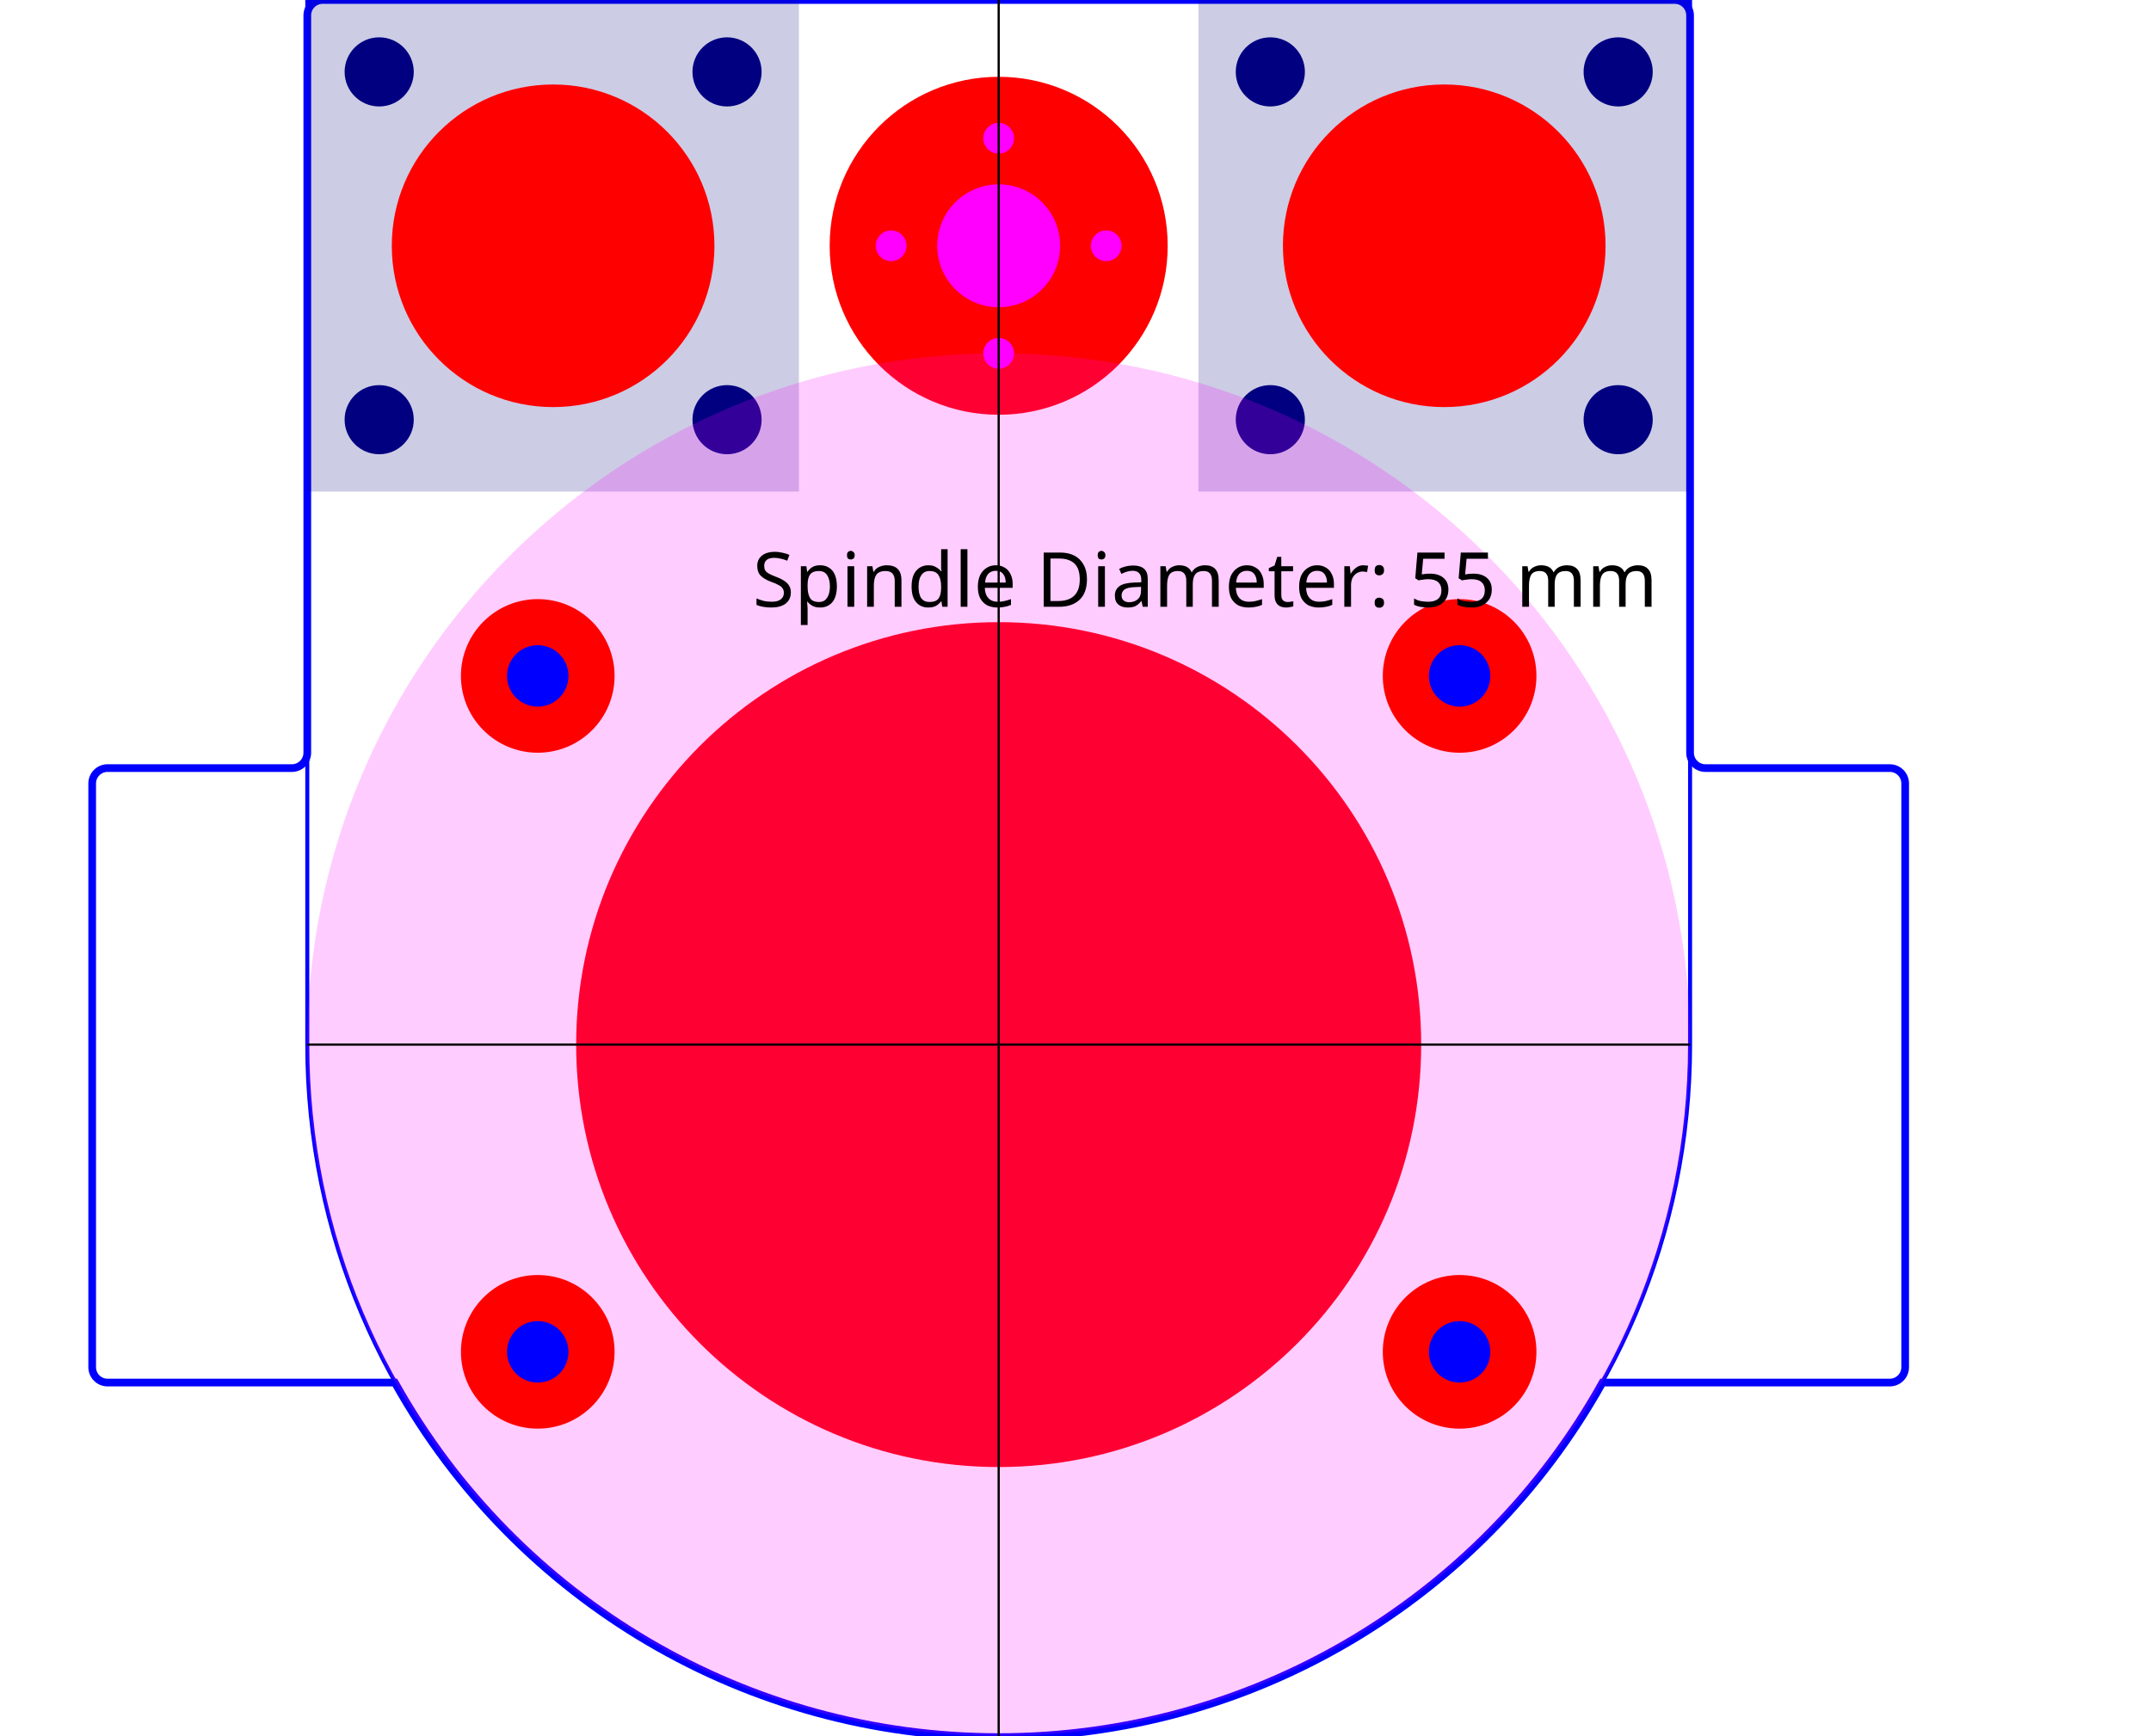
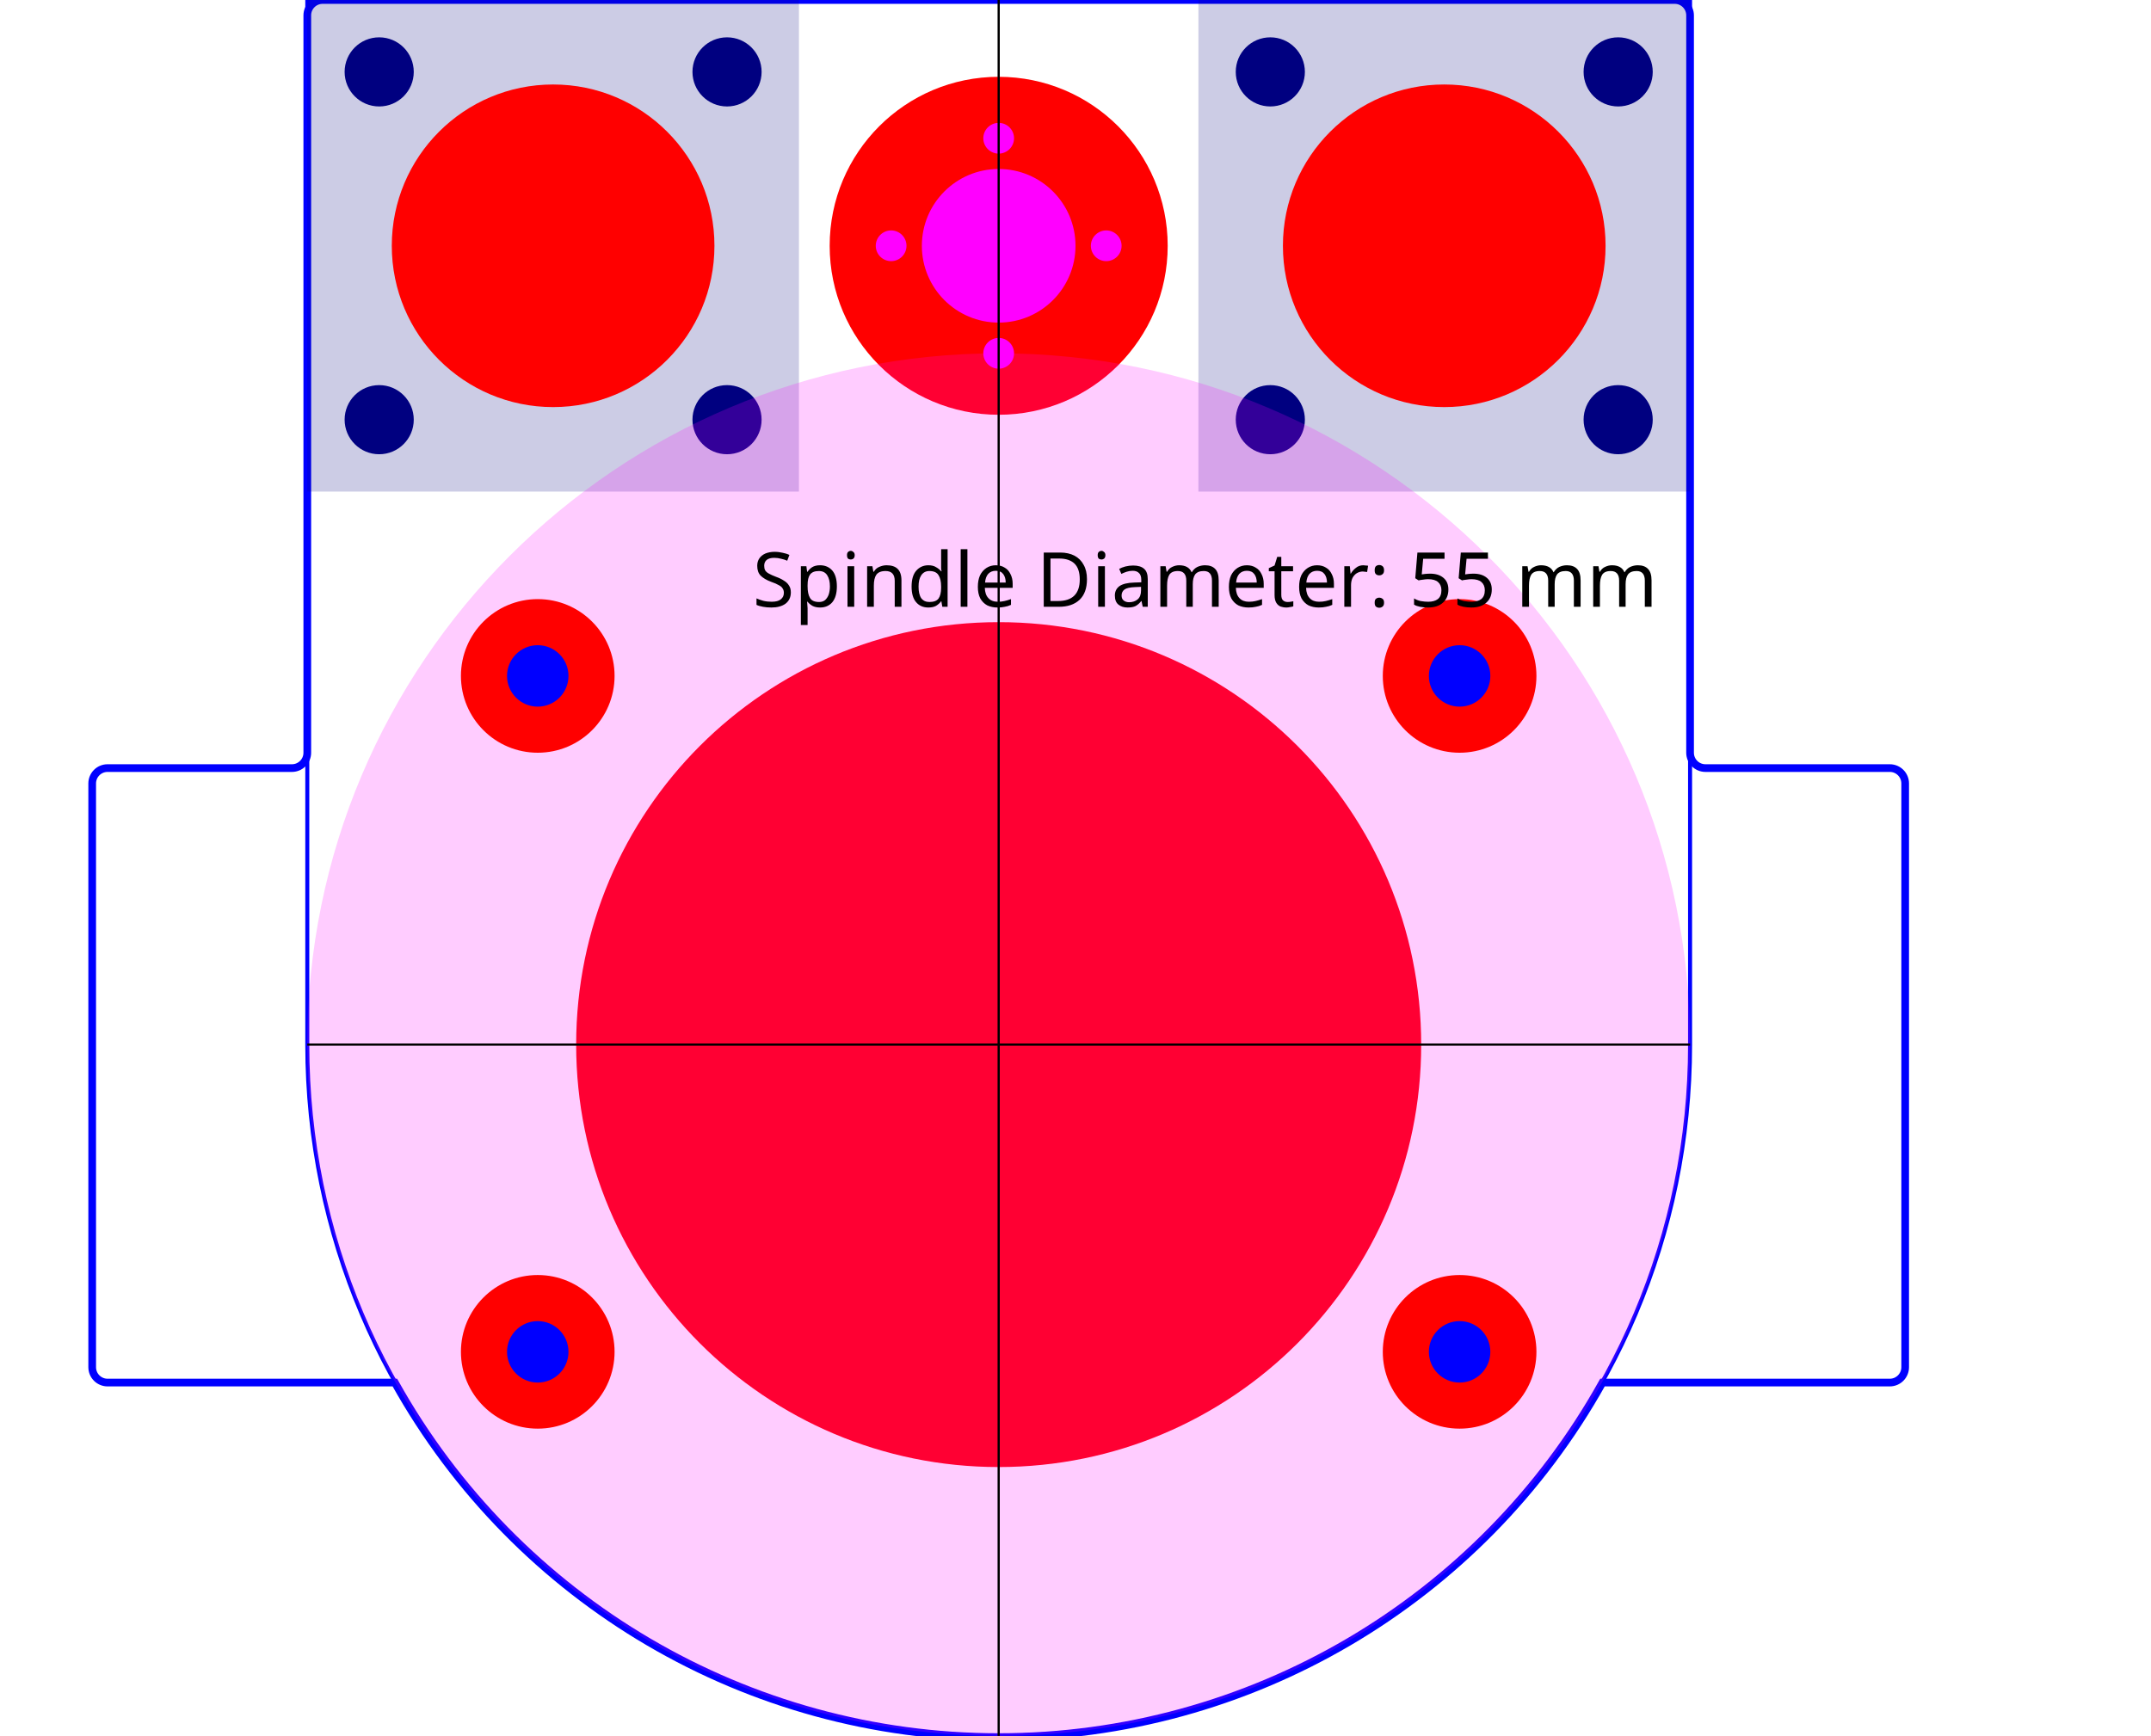
<svg xmlns="http://www.w3.org/2000/svg" width="140mm" height="113mm" viewBox="0 0 140 113" version="1.1" id="spindle-D55-hoöder-with-clamp">
  <defs id="defs">
    <circle id="z_screw_central_hole" style="font-variation-settings:normal;vector-effect:none;fill:#ff0000;fill-opacity:1;fill-rule:evenodd;stroke-width:0.353;stroke-linecap:butt;stroke-linejoin:miter;stroke-miterlimit:4;stroke-dasharray:none;stroke-dashoffset:0;stroke-opacity:1;stop-color:#000000" cx="0" cy="0" r="11" />
-     <circle id="z_screw_backlash_item_hole" style="font-variation-settings:normal;vector-effect:none;fill:#ff00ff;fill-opacity:1;fill-rule:evenodd;stroke-width:0.353;stroke-linecap:butt;stroke-linejoin:miter;stroke-miterlimit:4;stroke-dasharray:none;stroke-dashoffset:0;stroke-opacity:1;stop-color:#000000" cx="0" cy="0" r="4" />
+     <circle id="z_screw_backlash_item_hole" style="font-variation-settings:normal;vector-effect:none;fill:#ff00ff;fill-opacity:1;fill-rule:evenodd;stroke-width:0.353;stroke-linecap:butt;stroke-linejoin:miter;stroke-miterlimit:4;stroke-dasharray:none;stroke-dashoffset:0;stroke-opacity:1;stop-color:#000000" cx="0" cy="0" r="5" />
    <circle id="z_screw_backlash_item_screw_2.0mm" style="font-variation-settings:normal;opacity:1;vector-effect:none;fill:#ff00ff;fill-opacity:1;fill-rule:evenodd;stroke-width:0.16;stroke-linecap:butt;stroke-linejoin:miter;stroke-miterlimit:4;stroke-dasharray:none;stroke-dashoffset:0;stroke-opacity:1;stop-color:#000000;stop-opacity:1" cx="0" cy="0" r="1.0" />
    <rect id="bearing_base" style="fill:#000080;fill-opacity:0.2;stroke:#f70000;stroke-width:0" width="32" height="32" x="0" y="0" />
    <circle id="bearing_cylinder" style="font-variation-settings:normal;opacity:1;vector-effect:none;fill:#ff0000;fill-opacity:1;fill-rule:evenodd;stroke-width:0.388;stroke-linecap:butt;stroke-linejoin:miter;stroke-miterlimit:4;stroke-dasharray:none;stroke-dashoffset:0;stroke-opacity:1;stop-color:#000000;stop-opacity:1" cx="0" cy="0" r="10.5" />
    <circle id="bearing_screw_4.5mm" style="font-variation-settings:normal;opacity:1;vector-effect:none;fill:#000080;fill-opacity:1;fill-rule:evenodd;stroke-width:0.16;stroke-linecap:butt;stroke-linejoin:miter;stroke-miterlimit:4;stroke-dasharray:none;stroke-dashoffset:0;stroke-opacity:1;stop-color:#000000;stop-opacity:1" cx="0" cy="0" r="2.25" />
    <circle id="spacer" style="font-variation-settings:normal;vector-effect:none;fill:#ff0000;fill-opacity:1;fill-rule:evenodd;stroke-width:0.212;stroke-linecap:butt;stroke-linejoin:miter;stroke-miterlimit:4;stroke-dasharray:none;stroke-dashoffset:0;stroke-opacity:1;stop-color:#000000" cx="0" cy="0" r="5" />
    <circle id="spacer_screw_4.0mm" style="font-variation-settings:normal;vector-effect:none;fill:#0000ff;fill-opacity:1;fill-rule:evenodd;stroke-width:0.314;stroke-linecap:butt;stroke-linejoin:miter;stroke-miterlimit:4;stroke-dasharray:none;stroke-dashoffset:0;stroke-opacity:1;stop-color:#000000" cx="0" cy="0" r="2.0" />
    <rect id="clamp_base" style="fill:#00ff80;fill-opacity:0.5;stroke:#f70000;stroke-width:0" width="15" height="40" x="0" y="0" />
  </defs>
  <g id="layer1" transform="translate(20 0)">
    <path id="contour_no_clamp" style="fill:none;stroke:#0000ff;stroke-width:0.261px;stroke-linecap:butt;stroke-linejoin:miter;stroke-opacity:1" d="M 0.0,0.0 h 90        v 68        a 45,45 0 0 1 -90,0        z" />
    <path id="contour" style="fill:none;stroke:#0000ff;stroke-width:0.5px;stroke-linecap:butt;stroke-linejoin:miter;stroke-opacity:1" d="M 1.0,0.0 h 88       a 1 1 0 0 1 1 1        v 48       a 1 1 0 0 0 1 1        h 12       a 1 1 0 0 1 1 1       v 38       a 1 1 0 0 1 -1 1       h -18.7       A  45,45 0 0 1  5.7,90       h -18.7       a 1 1 0 0 1 -1 -1        v -38       a 1 1 0 0 1 1 -1        h 12       a 1 1 0 0 0 1 -1        v -48       a 1 1 0 0 1 1 -1        " />
    <use href="#z_screw_central_hole" x="45" y="16" id="screw_central_hole" />
    <use href="#z_screw_backlash_item_hole" x="45" y="16" id="screw_backlash_item_hole" />
    <use href="#z_screw_backlash_item_screw_2.0mm" x="45" y="9" id="z_screw_backlash_item_screw_2.0mm_1" />
    <use href="#z_screw_backlash_item_screw_2.0mm" x="45" y="23" id="z_screw_backlash_item_screw_2.0mm_2" />
    <use href="#z_screw_backlash_item_screw_2.0mm" x="38" y="16" id="z_screw_backlash_item_screw_2.0mm_3" />
    <use href="#z_screw_backlash_item_screw_2.0mm" x="52" y="16" id="z_screw_backlash_item_screw_2.0mm_4" />
    <use href="#bearing_base" x="0" y="0" id="bearing_base_left" />
    <use href="#bearing_cylinder" x="16" y="16" id="bearing_cylinder_left" />
    <use href="#bearing_base" x="58" y="0" id="bearing_base_right" />
    <use href="#bearing_cylinder" x="74" y="16" id="bearing_cylinder_right" />
    <use href="#bearing_screw_4.5mm" x="4.680" y="4.680" id="bearing_screw_4.5mm_use28" />
    <use href="#bearing_screw_4.5mm" x="27.32" y="4.680" id="bearing_screw_4.5mm_use30" />
    <use href="#bearing_screw_4.5mm" x="4.680" y="27.32" id="bearing_screw_4.5mm_use36" />
    <use href="#bearing_screw_4.5mm" x="27.32" y="27.32" id="bearing_screw_4.5mm_use38" />
    <use href="#bearing_screw_4.5mm" x="62.68" y="4.680" id="bearing_screw_4.5mm_use32" />
    <use href="#bearing_screw_4.5mm" x="85.32" y="4.680" id="bearing_screw_4.5mm_use34" />
    <use href="#bearing_screw_4.5mm" x="62.68" y="27.32" id="bearing_screw_4.5mm_use40" />
    <use href="#bearing_screw_4.5mm" x="85.32" y="27.32" id="bearing_screw_4.5mm_use42" />
    <circle id="spindle-hole" style="font-variation-settings:normal;vector-effect:none;fill:#ff0000;fill-opacity:1;fill-rule:evenodd;stroke-width:0.97;stroke-linecap:butt;stroke-linejoin:miter;stroke-miterlimit:4;stroke-dasharray:none;stroke-dashoffset:0;stroke-opacity:1;stop-color:#000000" cx="45" cy="68" r="27.5" />
    <circle id="large_circle_indicator" style="font-variation-settings:normal;vector-effect:none;fill:#ff00ff;fill-opacity:0.2;fill-rule:evenodd;stroke-width:0.97;stroke-linecap:butt;stroke-linejoin:miter;stroke-miterlimit:4;stroke-dasharray:none;stroke-dashoffset:0;stroke-opacity:1;stop-color:#000000" cx="45" cy="68" r="45" />
    <use href="#spacer" transform="translate(15 44)" id="spacer_NW" />
    <use href="#spacer" transform="translate(75 44)" id="spacer_NE" />
    <use href="#spacer" transform="translate(15 88)" id="spacer_SW" />
    <use href="#spacer" transform="translate(75 88)" id="spacer_SE" />
    <use href="#spacer_screw_4.0mm" transform="translate(15 44)" id="spacer_screw_4.0mm_NW" />
    <use href="#spacer_screw_4.0mm" transform="translate(75 44)" id="spacer_screw_4.0mm_NE" />
    <use href="#spacer_screw_4.0mm" transform="translate(15 88)" id="spacer_screw_4.0mm_SW" />
    <use href="#spacer_screw_4.0mm" transform="translate(75 88)" id="spacer_screw_4.0mm_SE" />
    <text id="legend" xml:space="preserve" style="font-style:normal;font-weight:normal;font-size:4.939px;line-height:1.25;font-family:sans-serif;fill:#000000;fill-opacity:1;stroke:none;stroke-width:0.265" x="20" y="39.5">
      Spindle Diameter: 55 mm
    </text>
    <path id="horizontal_line" style="fill:none;stroke:#000000;stroke-width:0.144px;stroke-linecap:butt;stroke-linejoin:miter;stroke-opacity:1" d="M 0,68 90,68" />
    <path id="vertical_line" style="fill:none;stroke:#000000;stroke-width:0.144px;stroke-linecap:butt;stroke-linejoin:miter;stroke-opacity:1" d="M 45,0  45,113" />
  </g>
</svg>
